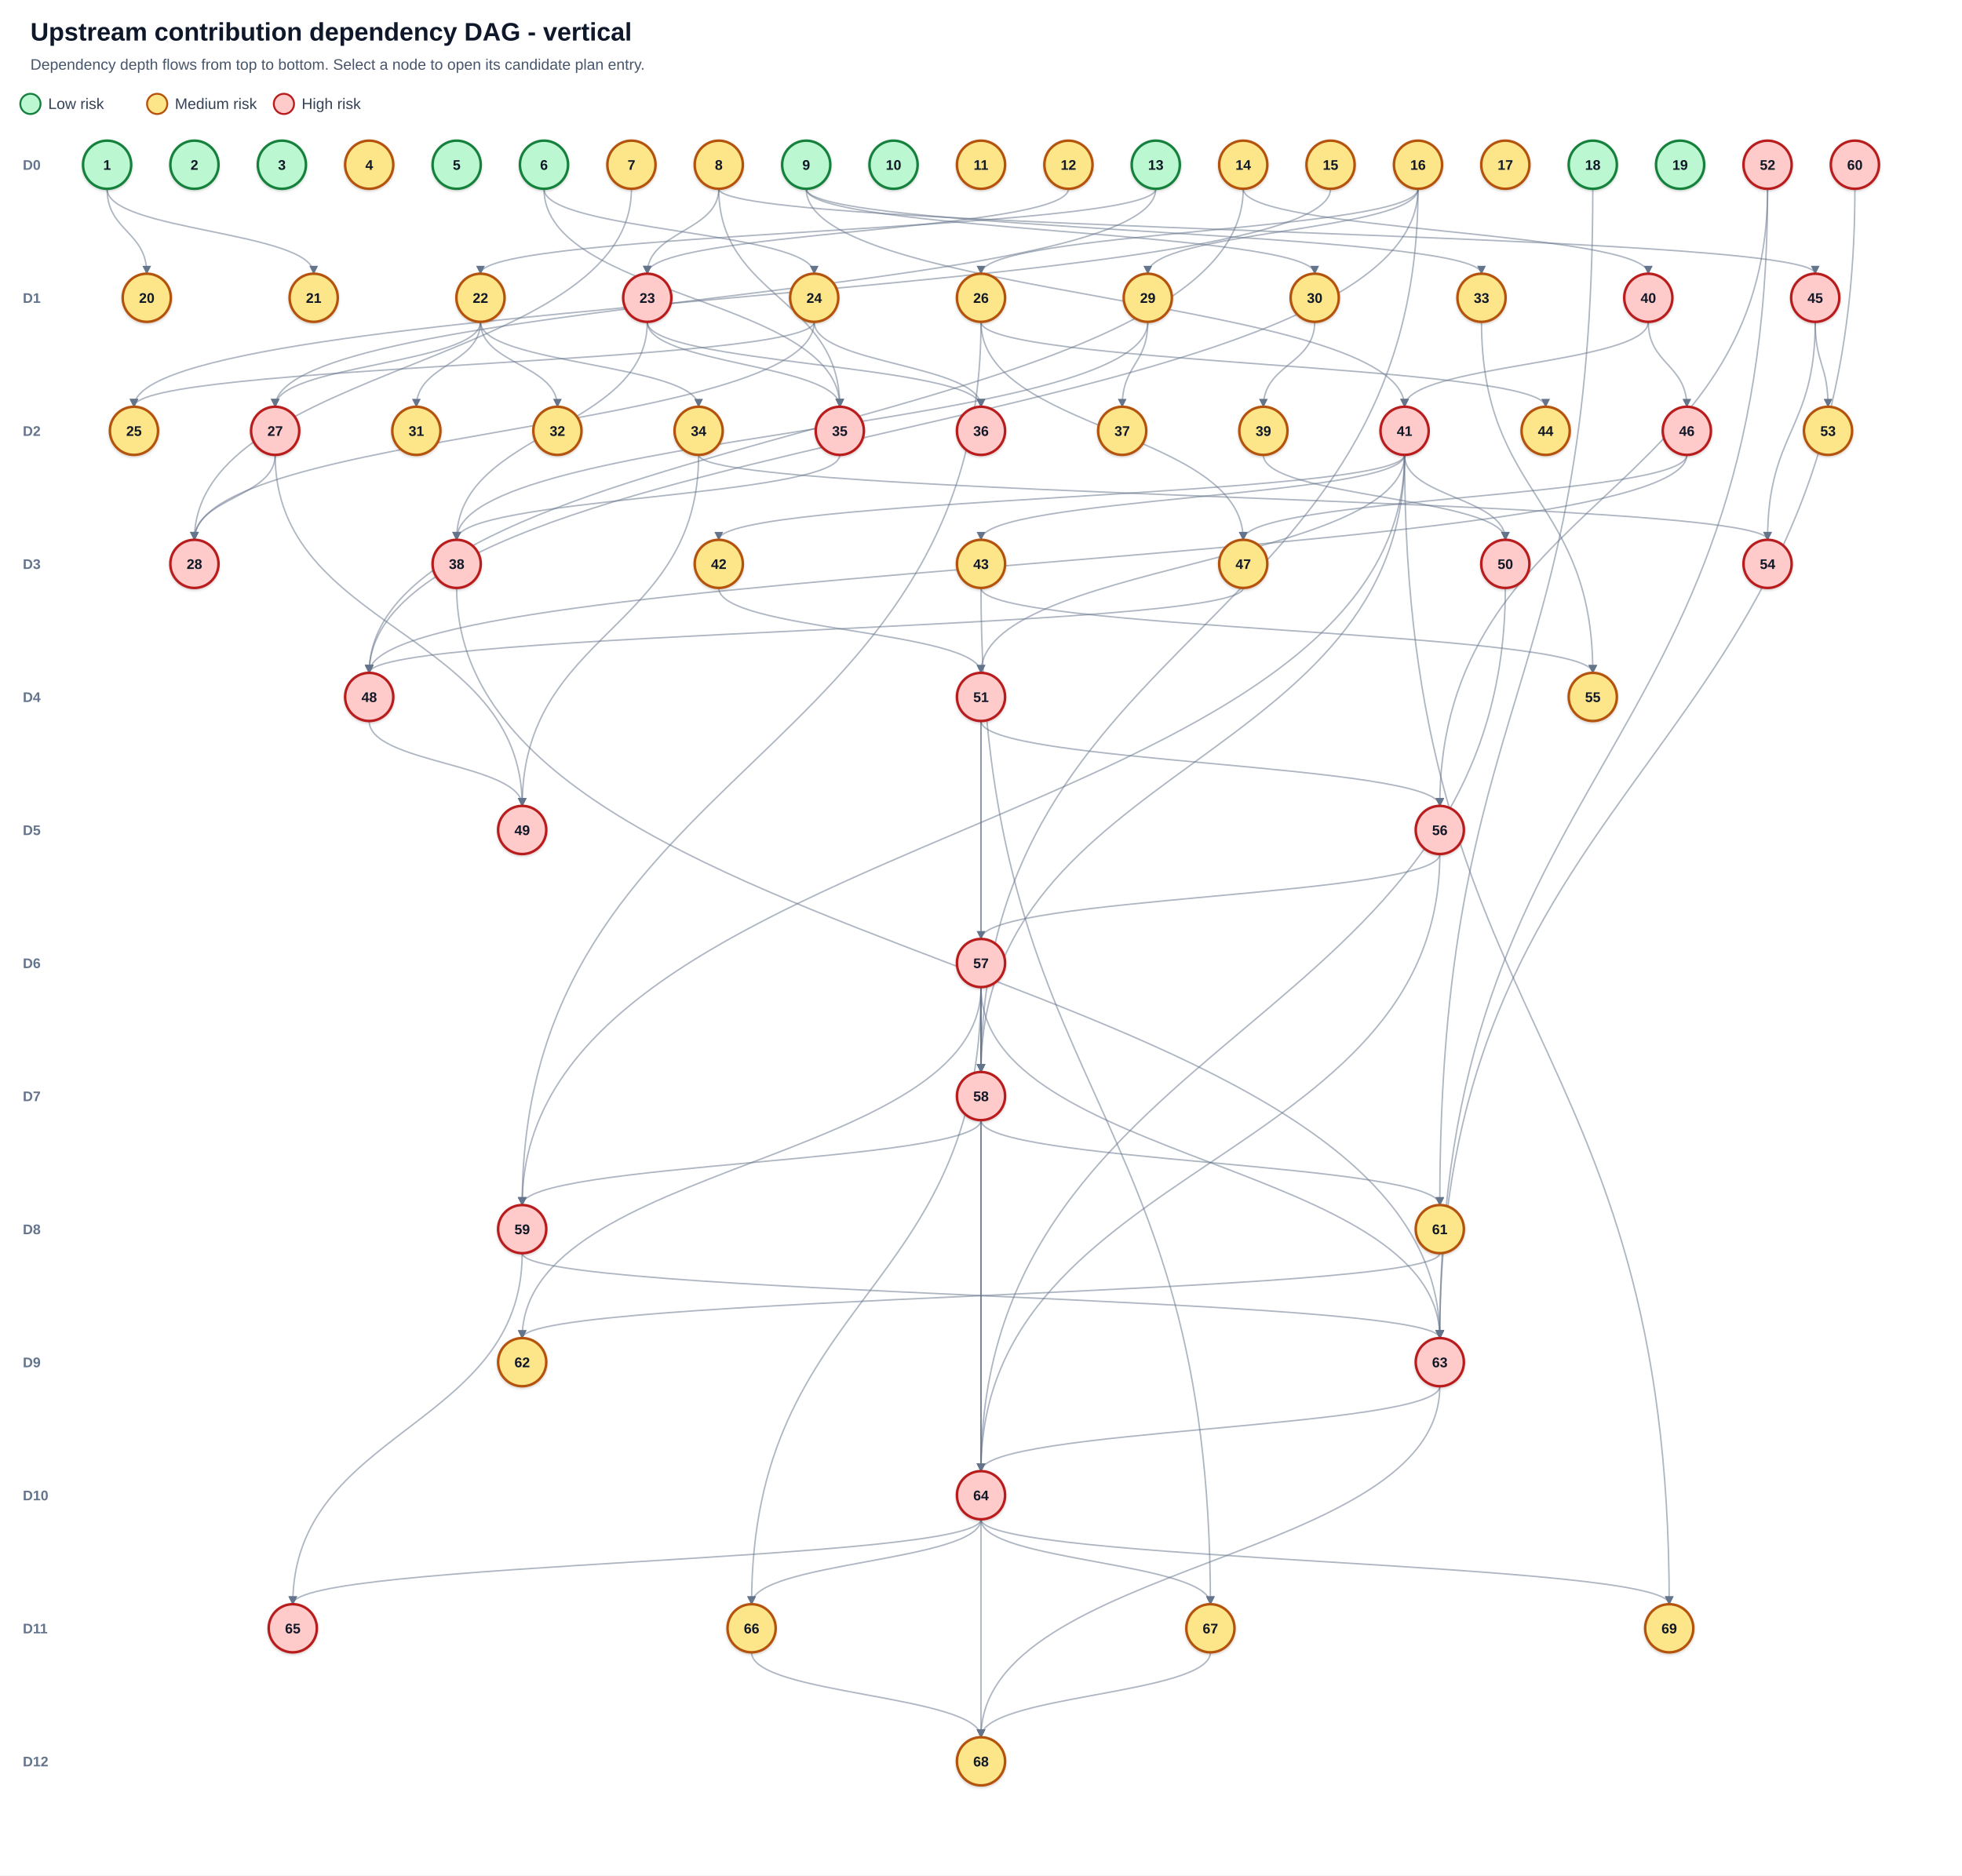
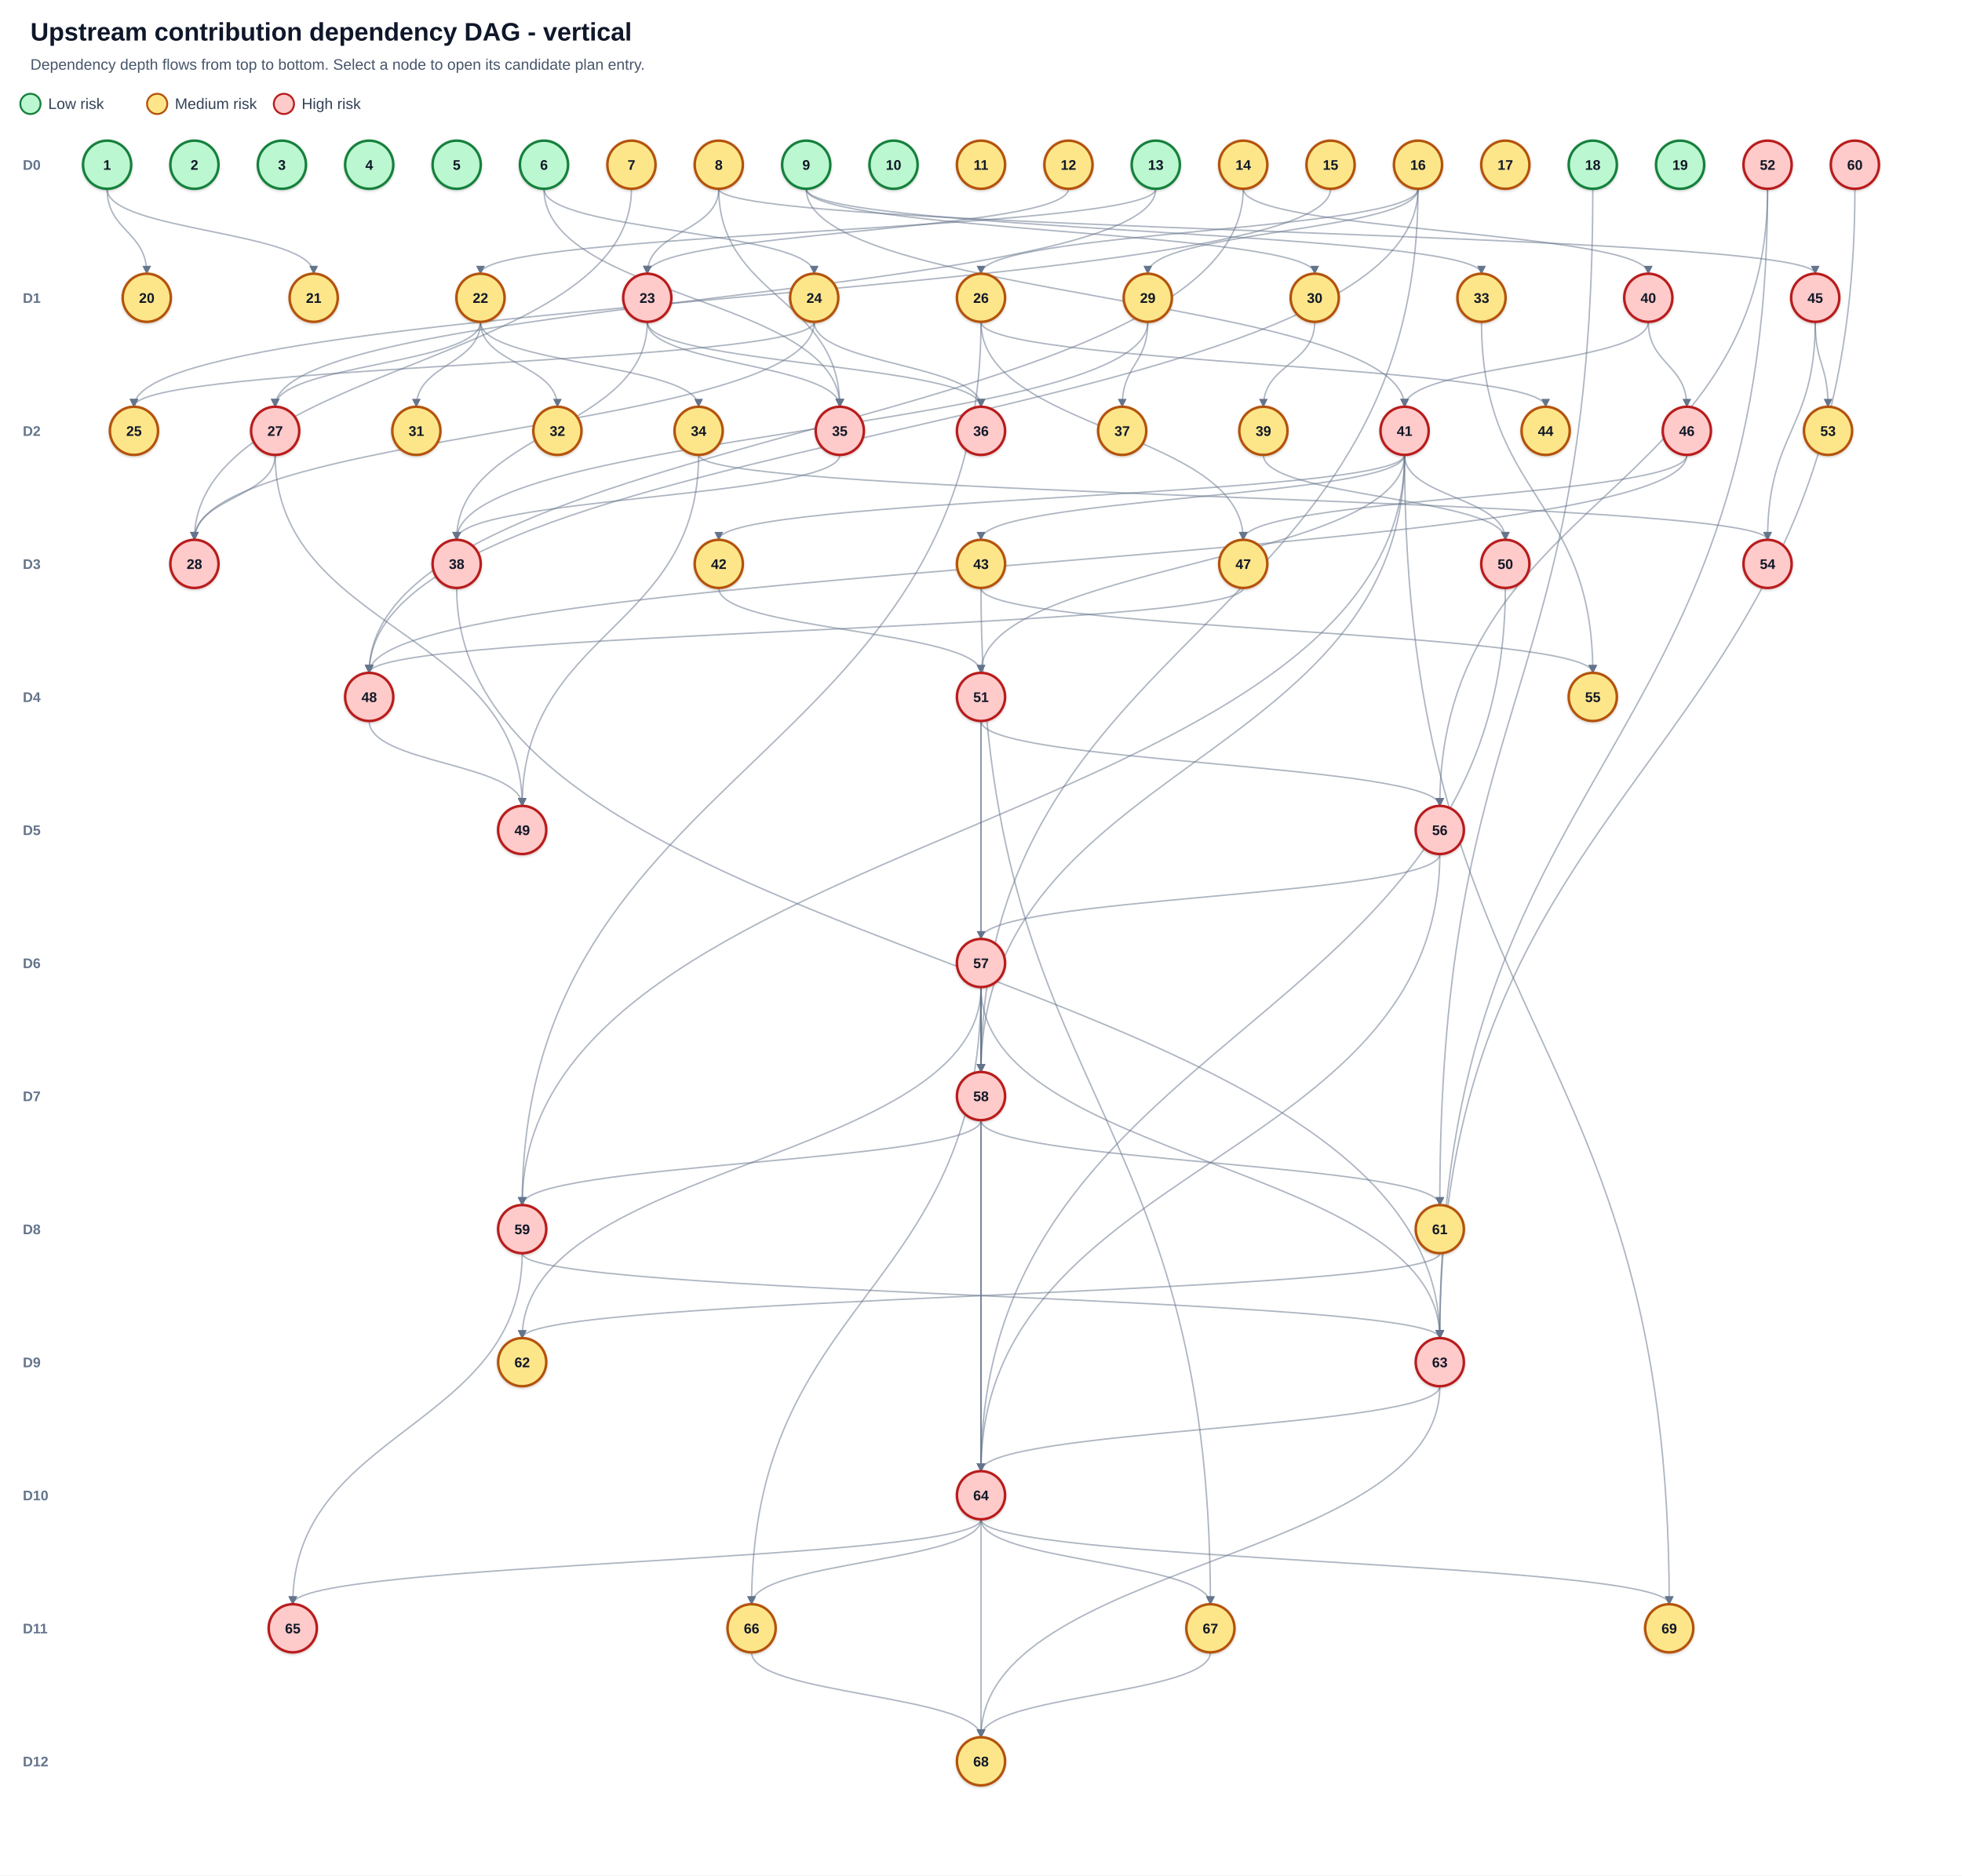
<svg xmlns="http://www.w3.org/2000/svg" xmlns:xlink="http://www.w3.org/1999/xlink" width="1548" height="1480" viewBox="0 0 1548 1480" role="img" aria-labelledby="title desc">
  <defs>
    <marker id="arrow" viewBox="0 0 10 10" refX="9" refY="5" markerWidth="6" markerHeight="6" orient="auto-start-reverse">
      <path d="M 0 0 L 10 5 L 0 10 z" fill="#64748b" />
    </marker>
    <filter id="shadow" x="-20%" y="-20%" width="140%" height="140%">
      <feDropShadow dx="0" dy="1" stdDeviation="1.2" flood-opacity="0.18" />
    </filter>
  </defs>
  <rect width="1548" height="1480" fill="#ffffff" />
  <text x="24" y="32" font-family="Segoe UI, Arial, sans-serif" font-size="20" font-weight="700" fill="#0f172a">Upstream contribution dependency DAG - vertical</text>
  <text x="24" y="55" font-family="Segoe UI, Arial, sans-serif" font-size="12" fill="#475569">Dependency depth flows from top to bottom. Select a node to open its candidate plan entry.</text>
  <circle cx="24" cy="82" r="8" fill="#bbf7d0" stroke="#15803d" stroke-width="1.5" />
  <text x="38" y="86" font-family="Segoe UI, Arial, sans-serif" font-size="12" fill="#334155">Low risk</text>
  <circle cx="124" cy="82" r="8" fill="#fde68a" stroke="#b45309" stroke-width="1.5" />
  <text x="138" y="86" font-family="Segoe UI, Arial, sans-serif" font-size="12" fill="#334155">Medium risk</text>
  <circle cx="224" cy="82" r="8" fill="#fecaca" stroke="#b91c1c" stroke-width="1.5" />
  <text x="238" y="86" font-family="Segoe UI, Arial, sans-serif" font-size="12" fill="#334155">High risk</text>
  <text x="18" y="134" text-anchor="start" font-family="Segoe UI, Arial, sans-serif" font-size="11" font-weight="600" fill="#64748b">D0</text>
  <text x="18" y="239" text-anchor="start" font-family="Segoe UI, Arial, sans-serif" font-size="11" font-weight="600" fill="#64748b">D1</text>
  <text x="18" y="344" text-anchor="start" font-family="Segoe UI, Arial, sans-serif" font-size="11" font-weight="600" fill="#64748b">D2</text>
  <text x="18" y="449" text-anchor="start" font-family="Segoe UI, Arial, sans-serif" font-size="11" font-weight="600" fill="#64748b">D3</text>
  <text x="18" y="554" text-anchor="start" font-family="Segoe UI, Arial, sans-serif" font-size="11" font-weight="600" fill="#64748b">D4</text>
  <text x="18" y="659" text-anchor="start" font-family="Segoe UI, Arial, sans-serif" font-size="11" font-weight="600" fill="#64748b">D5</text>
  <text x="18" y="764" text-anchor="start" font-family="Segoe UI, Arial, sans-serif" font-size="11" font-weight="600" fill="#64748b">D6</text>
  <text x="18" y="869" text-anchor="start" font-family="Segoe UI, Arial, sans-serif" font-size="11" font-weight="600" fill="#64748b">D7</text>
  <text x="18" y="974" text-anchor="start" font-family="Segoe UI, Arial, sans-serif" font-size="11" font-weight="600" fill="#64748b">D8</text>
  <text x="18" y="1079" text-anchor="start" font-family="Segoe UI, Arial, sans-serif" font-size="11" font-weight="600" fill="#64748b">D9</text>
  <text x="18" y="1184" text-anchor="start" font-family="Segoe UI, Arial, sans-serif" font-size="11" font-weight="600" fill="#64748b">D10</text>
  <text x="18" y="1289" text-anchor="start" font-family="Segoe UI, Arial, sans-serif" font-size="11" font-weight="600" fill="#64748b">D11</text>
  <text x="18" y="1394" text-anchor="start" font-family="Segoe UI, Arial, sans-serif" font-size="11" font-weight="600" fill="#64748b">D12</text>
  <g fill="none" stroke="#64748b" stroke-width="1.15" stroke-opacity="0.52" marker-end="url(#arrow)">
    <path d="M 84.5 149 C 84.5 182.5, 115.8 182.5, 115.8 216" />
    <path d="M 84.5 149 C 84.5 182.5, 247.5 182.5, 247.5 216" />
    <path d="M 911.9 149 C 911.9 182.5, 379.1 182.5, 379.1 216" />
    <path d="M 567.1 149 C 567.1 182.5, 510.7 182.5, 510.7 216" />
    <path d="M 843.0 149 C 843.0 182.5, 510.7 182.5, 510.7 216" />
    <path d="M 429.2 149 C 429.2 182.5, 642.4 182.5, 642.4 216" />
    <path d="M 1049.8 149 C 1049.8 235, 105.7 235, 105.7 321" />
    <path d="M 642.4 254 C 642.4 287.5, 105.7 287.5, 105.7 321" />
    <path d="M 1118.8 149 C 1118.8 182.5, 774 182.5, 774 216" />
    <path d="M 911.9 149 C 911.9 235, 217.1 235, 217.1 321" />
    <path d="M 379.1 254 C 379.1 287.5, 217.1 287.5, 217.1 321" />
    <path d="M 498.2 149 C 498.2 287.5, 153.4 287.5, 153.4 426" />
    <path d="M 642.4 254 C 642.4 340, 153.4 340, 153.4 426" />
    <path d="M 217.1 359 C 217.1 392.5, 153.4 392.5, 153.4 426" />
    <path d="M 1118.8 149 C 1118.8 182.5, 905.6 182.5, 905.6 216" />
    <path d="M 636.1 149 C 636.1 182.5, 1037.3 182.5, 1037.3 216" />
    <path d="M 379.1 254 C 379.1 287.5, 328.5 287.5, 328.5 321" />
    <path d="M 379.1 254 C 379.1 287.5, 439.8 287.5, 439.8 321" />
    <path d="M 636.1 149 C 636.1 182.5, 1168.9 182.5, 1168.9 216" />
    <path d="M 379.1 254 C 379.1 287.5, 551.2 287.5, 551.2 321" />
    <path d="M 429.2 149 C 429.2 235, 662.6 235, 662.6 321" />
    <path d="M 567.1 149 C 567.1 235, 662.6 235, 662.6 321" />
    <path d="M 510.7 254 C 510.7 287.5, 662.6 287.5, 662.6 321" />
    <path d="M 510.7 254 C 510.7 287.5, 774 287.5, 774 321" />
    <path d="M 642.4 254 C 642.4 287.5, 774 287.5, 774 321" />
    <path d="M 905.6 254 C 905.6 287.5, 885.4 287.5, 885.4 321" />
    <path d="M 510.7 254 C 510.7 340, 360.3 340, 360.3 426" />
    <path d="M 905.6 254 C 905.6 340, 360.3 340, 360.3 426" />
    <path d="M 662.6 359 C 662.6 392.5, 360.3 392.5, 360.3 426" />
    <path d="M 1037.3 254 C 1037.3 287.5, 996.8 287.5, 996.8 321" />
    <path d="M 980.9 149 C 980.9 182.5, 1300.5 182.5, 1300.5 216" />
    <path d="M 636.1 149 C 636.1 235, 1108.2 235, 1108.2 321" />
    <path d="M 1300.5 254 C 1300.5 287.5, 1108.2 287.5, 1108.2 321" />
    <path d="M 1108.2 359 C 1108.2 392.5, 567.1 392.5, 567.1 426" />
    <path d="M 1108.2 359 C 1108.2 392.5, 774 392.5, 774 426" />
    <path d="M 774 254 C 774 287.5, 1219.5 287.5, 1219.5 321" />
    <path d="M 567.1 149 C 567.1 182.5, 1432.2 182.5, 1432.2 216" />
    <path d="M 1300.5 254 C 1300.5 287.5, 1330.9 287.5, 1330.9 321" />
    <path d="M 774 254 C 774 340, 980.9 340, 980.9 426" />
    <path d="M 1330.9 359 C 1330.9 392.5, 980.9 392.5, 980.9 426" />
    <path d="M 980.9 149 C 980.9 340, 291.3 340, 291.3 531" />
    <path d="M 1118.8 149 C 1118.8 340, 291.3 340, 291.3 531" />
    <path d="M 1330.9 359 C 1330.9 445, 291.3 445, 291.3 531" />
    <path d="M 980.9 464 C 980.9 497.5, 291.3 497.5, 291.3 531" />
    <path d="M 217.1 359 C 217.1 497.5, 412 497.5, 412 636" />
    <path d="M 551.2 359 C 551.2 497.5, 412 497.5, 412 636" />
    <path d="M 291.3 569 C 291.3 602.5, 412 602.5, 412 636" />
    <path d="M 996.8 359 C 996.8 392.5, 1187.7 392.5, 1187.7 426" />
    <path d="M 1108.2 359 C 1108.2 392.5, 1187.7 392.5, 1187.7 426" />
    <path d="M 1108.2 359 C 1108.2 445, 774 445, 774 531" />
    <path d="M 567.1 464 C 567.1 497.5, 774 497.5, 774 531" />
    <path d="M 1432.2 254 C 1432.2 287.5, 1442.3 287.5, 1442.3 321" />
    <path d="M 551.2 359 C 551.2 392.5, 1394.6 392.5, 1394.6 426" />
    <path d="M 1432.2 254 C 1432.2 340, 1394.6 340, 1394.6 426" />
    <path d="M 1168.9 254 C 1168.9 392.5, 1256.7 392.5, 1256.7 531" />
    <path d="M 774 464 C 774 497.5, 1256.7 497.5, 1256.7 531" />
    <path d="M 774 569 C 774 602.5, 1136 602.5, 1136 636" />
    <path d="M 1394.6 149 C 1394.6 392.5, 1136 392.5, 1136 636" />
    <path d="M 1136 674 C 1136 707.5, 774 707.5, 774 741" />
    <path d="M 1118.8 149 C 1118.8 497.5, 774 497.5, 774 846" />
    <path d="M 1108.2 359 C 1108.2 602.5, 774 602.5, 774 846" />
    <path d="M 774 569 C 774 707.5, 774 707.5, 774 846" />
    <path d="M 774 779 C 774 812.5, 774 812.5, 774 846" />
    <path d="M 774 254 C 774 602.5, 412 602.5, 412 951" />
    <path d="M 1108.2 359 C 1108.2 655, 412 655, 412 951" />
    <path d="M 774 884 C 774 917.5, 412 917.5, 412 951" />
    <path d="M 1256.7 149 C 1256.7 550, 1136 550, 1136 951" />
    <path d="M 774 884 C 774 917.5, 1136 917.5, 1136 951" />
    <path d="M 774 779 C 774 917.5, 412 917.5, 412 1056" />
    <path d="M 1136 989 C 1136 1022.5, 412 1022.5, 412 1056" />
    <path d="M 360.3 464 C 360.3 760, 1136 760, 1136 1056" />
    <path d="M 1394.6 149 C 1394.6 602.5, 1136 602.5, 1136 1056" />
    <path d="M 774 779 C 774 917.5, 1136 917.5, 1136 1056" />
    <path d="M 412 989 C 412 1022.5, 1136 1022.5, 1136 1056" />
    <path d="M 1463.5 149 C 1463.5 602.5, 1136 602.5, 1136 1056" />
    <path d="M 1187.7 464 C 1187.7 812.5, 774 812.5, 774 1161" />
    <path d="M 774 569 C 774 865, 774 865, 774 1161" />
    <path d="M 1136 674 C 1136 917.5, 774 917.5, 774 1161" />
    <path d="M 774 779 C 774 970, 774 970, 774 1161" />
    <path d="M 1136 1094 C 1136 1127.5, 774 1127.5, 774 1161" />
    <path d="M 412 989 C 412 1127.5, 231 1127.5, 231 1266" />
    <path d="M 774 1199 C 774 1232.5, 231 1232.5, 231 1266" />
    <path d="M 774 779 C 774 1022.5, 593 1022.5, 593 1266" />
    <path d="M 774 1199 C 774 1232.5, 593 1232.5, 593 1266" />
    <path d="M 774 464 C 774 865, 955 865, 955 1266" />
    <path d="M 774 1199 C 774 1232.5, 955 1232.5, 955 1266" />
    <path d="M 774 779 C 774 1075, 774 1075, 774 1371" />
    <path d="M 1136 1094 C 1136 1232.5, 774 1232.5, 774 1371" />
    <path d="M 593 1304 C 593 1337.5, 774 1337.5, 774 1371" />
    <path d="M 955 1304 C 955 1337.5, 774 1337.5, 774 1371" />
    <path d="M 1108.2 359 C 1108.2 812.5, 1317 812.5, 1317 1266" />
    <path d="M 774 1199 C 774 1232.5, 1317 1232.5, 1317 1266" />
  </g>
  <g font-family="Segoe UI, Arial, sans-serif" font-size="11" font-weight="700" text-anchor="middle">
    <a href="UPSTREAM-CONTRIBUTION-SEQUENCE.md#u01" xlink:href="UPSTREAM-CONTRIBUTION-SEQUENCE.md#u01">
      <circle cx="84.5" cy="130" r="19" fill="#bbf7d0" stroke="#15803d" stroke-width="2" filter="url(#shadow)" />
      <text x="84.5" y="134" fill="#111827">1</text>
    </a>
    <a href="UPSTREAM-CONTRIBUTION-SEQUENCE.md#u02" xlink:href="UPSTREAM-CONTRIBUTION-SEQUENCE.md#u02">
      <circle cx="153.4" cy="130" r="19" fill="#bbf7d0" stroke="#15803d" stroke-width="2" filter="url(#shadow)" />
      <text x="153.4" y="134" fill="#111827">2</text>
    </a>
    <a href="UPSTREAM-CONTRIBUTION-SEQUENCE.md#u03" xlink:href="UPSTREAM-CONTRIBUTION-SEQUENCE.md#u03">
      <circle cx="222.4" cy="130" r="19" fill="#bbf7d0" stroke="#15803d" stroke-width="2" filter="url(#shadow)" />
      <text x="222.4" y="134" fill="#111827">3</text>
    </a>
    <a href="UPSTREAM-CONTRIBUTION-SEQUENCE.md#u04" xlink:href="UPSTREAM-CONTRIBUTION-SEQUENCE.md#u04">
-       <circle cx="291.3" cy="130" r="19" fill="#fde68a" stroke="#b45309" stroke-width="2" filter="url(#shadow)" />
+       <circle cx="291.3" cy="130" r="19" fill="#bbf7d0" stroke="#15803d" stroke-width="2" filter="url(#shadow)" />
      <text x="291.3" y="134" fill="#111827">4</text>
    </a>
    <a href="UPSTREAM-CONTRIBUTION-SEQUENCE.md#u05" xlink:href="UPSTREAM-CONTRIBUTION-SEQUENCE.md#u05">
      <circle cx="360.3" cy="130" r="19" fill="#bbf7d0" stroke="#15803d" stroke-width="2" filter="url(#shadow)" />
      <text x="360.3" y="134" fill="#111827">5</text>
    </a>
    <a href="UPSTREAM-CONTRIBUTION-SEQUENCE.md#u06" xlink:href="UPSTREAM-CONTRIBUTION-SEQUENCE.md#u06">
      <circle cx="429.2" cy="130" r="19" fill="#bbf7d0" stroke="#15803d" stroke-width="2" filter="url(#shadow)" />
      <text x="429.2" y="134" fill="#111827">6</text>
    </a>
    <a href="UPSTREAM-CONTRIBUTION-SEQUENCE.md#u07" xlink:href="UPSTREAM-CONTRIBUTION-SEQUENCE.md#u07">
      <circle cx="498.2" cy="130" r="19" fill="#fde68a" stroke="#b45309" stroke-width="2" filter="url(#shadow)" />
      <text x="498.2" y="134" fill="#111827">7</text>
    </a>
    <a href="UPSTREAM-CONTRIBUTION-SEQUENCE.md#u08" xlink:href="UPSTREAM-CONTRIBUTION-SEQUENCE.md#u08">
      <circle cx="567.1" cy="130" r="19" fill="#fde68a" stroke="#b45309" stroke-width="2" filter="url(#shadow)" />
      <text x="567.1" y="134" fill="#111827">8</text>
    </a>
    <a href="UPSTREAM-CONTRIBUTION-SEQUENCE.md#u09" xlink:href="UPSTREAM-CONTRIBUTION-SEQUENCE.md#u09">
      <circle cx="636.1" cy="130" r="19" fill="#bbf7d0" stroke="#15803d" stroke-width="2" filter="url(#shadow)" />
      <text x="636.1" y="134" fill="#111827">9</text>
    </a>
    <a href="UPSTREAM-CONTRIBUTION-SEQUENCE.md#u10" xlink:href="UPSTREAM-CONTRIBUTION-SEQUENCE.md#u10">
      <circle cx="705.0" cy="130" r="19" fill="#bbf7d0" stroke="#15803d" stroke-width="2" filter="url(#shadow)" />
      <text x="705.0" y="134" fill="#111827">10</text>
    </a>
    <a href="UPSTREAM-CONTRIBUTION-SEQUENCE.md#u11" xlink:href="UPSTREAM-CONTRIBUTION-SEQUENCE.md#u11">
      <circle cx="774" cy="130" r="19" fill="#fde68a" stroke="#b45309" stroke-width="2" filter="url(#shadow)" />
      <text x="774" y="134" fill="#111827">11</text>
    </a>
    <a href="UPSTREAM-CONTRIBUTION-SEQUENCE.md#u12" xlink:href="UPSTREAM-CONTRIBUTION-SEQUENCE.md#u12">
      <circle cx="843.0" cy="130" r="19" fill="#fde68a" stroke="#b45309" stroke-width="2" filter="url(#shadow)" />
      <text x="843.0" y="134" fill="#111827">12</text>
    </a>
    <a href="UPSTREAM-CONTRIBUTION-SEQUENCE.md#u13" xlink:href="UPSTREAM-CONTRIBUTION-SEQUENCE.md#u13">
      <circle cx="911.9" cy="130" r="19" fill="#bbf7d0" stroke="#15803d" stroke-width="2" filter="url(#shadow)" />
      <text x="911.9" y="134" fill="#111827">13</text>
    </a>
    <a href="UPSTREAM-CONTRIBUTION-SEQUENCE.md#u14" xlink:href="UPSTREAM-CONTRIBUTION-SEQUENCE.md#u14">
      <circle cx="980.9" cy="130" r="19" fill="#fde68a" stroke="#b45309" stroke-width="2" filter="url(#shadow)" />
      <text x="980.9" y="134" fill="#111827">14</text>
    </a>
    <a href="UPSTREAM-CONTRIBUTION-SEQUENCE.md#u15" xlink:href="UPSTREAM-CONTRIBUTION-SEQUENCE.md#u15">
      <circle cx="1049.8" cy="130" r="19" fill="#fde68a" stroke="#b45309" stroke-width="2" filter="url(#shadow)" />
      <text x="1049.8" y="134" fill="#111827">15</text>
    </a>
    <a href="UPSTREAM-CONTRIBUTION-SEQUENCE.md#u16" xlink:href="UPSTREAM-CONTRIBUTION-SEQUENCE.md#u16">
      <circle cx="1118.8" cy="130" r="19" fill="#fde68a" stroke="#b45309" stroke-width="2" filter="url(#shadow)" />
      <text x="1118.8" y="134" fill="#111827">16</text>
    </a>
    <a href="UPSTREAM-CONTRIBUTION-SEQUENCE.md#u17" xlink:href="UPSTREAM-CONTRIBUTION-SEQUENCE.md#u17">
      <circle cx="1187.7" cy="130" r="19" fill="#fde68a" stroke="#b45309" stroke-width="2" filter="url(#shadow)" />
      <text x="1187.7" y="134" fill="#111827">17</text>
    </a>
    <a href="UPSTREAM-CONTRIBUTION-SEQUENCE.md#u18" xlink:href="UPSTREAM-CONTRIBUTION-SEQUENCE.md#u18">
      <circle cx="1256.7" cy="130" r="19" fill="#bbf7d0" stroke="#15803d" stroke-width="2" filter="url(#shadow)" />
      <text x="1256.7" y="134" fill="#111827">18</text>
    </a>
    <a href="UPSTREAM-CONTRIBUTION-SEQUENCE.md#u19" xlink:href="UPSTREAM-CONTRIBUTION-SEQUENCE.md#u19">
      <circle cx="1325.6" cy="130" r="19" fill="#bbf7d0" stroke="#15803d" stroke-width="2" filter="url(#shadow)" />
      <text x="1325.6" y="134" fill="#111827">19</text>
    </a>
    <a href="UPSTREAM-CONTRIBUTION-SEQUENCE.md#u20" xlink:href="UPSTREAM-CONTRIBUTION-SEQUENCE.md#u20">
      <circle cx="115.8" cy="235" r="19" fill="#fde68a" stroke="#b45309" stroke-width="2" filter="url(#shadow)" />
      <text x="115.8" y="239" fill="#111827">20</text>
    </a>
    <a href="UPSTREAM-CONTRIBUTION-SEQUENCE.md#u21" xlink:href="UPSTREAM-CONTRIBUTION-SEQUENCE.md#u21">
      <circle cx="247.5" cy="235" r="19" fill="#fde68a" stroke="#b45309" stroke-width="2" filter="url(#shadow)" />
      <text x="247.5" y="239" fill="#111827">21</text>
    </a>
    <a href="UPSTREAM-CONTRIBUTION-SEQUENCE.md#u22" xlink:href="UPSTREAM-CONTRIBUTION-SEQUENCE.md#u22">
      <circle cx="379.1" cy="235" r="19" fill="#fde68a" stroke="#b45309" stroke-width="2" filter="url(#shadow)" />
      <text x="379.1" y="239" fill="#111827">22</text>
    </a>
    <a href="UPSTREAM-CONTRIBUTION-SEQUENCE.md#u23" xlink:href="UPSTREAM-CONTRIBUTION-SEQUENCE.md#u23">
      <circle cx="510.7" cy="235" r="19" fill="#fecaca" stroke="#b91c1c" stroke-width="2" filter="url(#shadow)" />
      <text x="510.7" y="239" fill="#111827">23</text>
    </a>
    <a href="UPSTREAM-CONTRIBUTION-SEQUENCE.md#u24" xlink:href="UPSTREAM-CONTRIBUTION-SEQUENCE.md#u24">
      <circle cx="642.4" cy="235" r="19" fill="#fde68a" stroke="#b45309" stroke-width="2" filter="url(#shadow)" />
      <text x="642.4" y="239" fill="#111827">24</text>
    </a>
    <a href="UPSTREAM-CONTRIBUTION-SEQUENCE.md#u25" xlink:href="UPSTREAM-CONTRIBUTION-SEQUENCE.md#u25">
      <circle cx="105.7" cy="340" r="19" fill="#fde68a" stroke="#b45309" stroke-width="2" filter="url(#shadow)" />
      <text x="105.7" y="344" fill="#111827">25</text>
    </a>
    <a href="UPSTREAM-CONTRIBUTION-SEQUENCE.md#u26" xlink:href="UPSTREAM-CONTRIBUTION-SEQUENCE.md#u26">
      <circle cx="774" cy="235" r="19" fill="#fde68a" stroke="#b45309" stroke-width="2" filter="url(#shadow)" />
      <text x="774" y="239" fill="#111827">26</text>
    </a>
    <a href="UPSTREAM-CONTRIBUTION-SEQUENCE.md#u27" xlink:href="UPSTREAM-CONTRIBUTION-SEQUENCE.md#u27">
      <circle cx="217.1" cy="340" r="19" fill="#fecaca" stroke="#b91c1c" stroke-width="2" filter="url(#shadow)" />
      <text x="217.1" y="344" fill="#111827">27</text>
    </a>
    <a href="UPSTREAM-CONTRIBUTION-SEQUENCE.md#u28" xlink:href="UPSTREAM-CONTRIBUTION-SEQUENCE.md#u28">
      <circle cx="153.4" cy="445" r="19" fill="#fecaca" stroke="#b91c1c" stroke-width="2" filter="url(#shadow)" />
      <text x="153.4" y="449" fill="#111827">28</text>
    </a>
    <a href="UPSTREAM-CONTRIBUTION-SEQUENCE.md#u29" xlink:href="UPSTREAM-CONTRIBUTION-SEQUENCE.md#u29">
      <circle cx="905.6" cy="235" r="19" fill="#fde68a" stroke="#b45309" stroke-width="2" filter="url(#shadow)" />
      <text x="905.6" y="239" fill="#111827">29</text>
    </a>
    <a href="UPSTREAM-CONTRIBUTION-SEQUENCE.md#u30" xlink:href="UPSTREAM-CONTRIBUTION-SEQUENCE.md#u30">
      <circle cx="1037.3" cy="235" r="19" fill="#fde68a" stroke="#b45309" stroke-width="2" filter="url(#shadow)" />
      <text x="1037.3" y="239" fill="#111827">30</text>
    </a>
    <a href="UPSTREAM-CONTRIBUTION-SEQUENCE.md#u31" xlink:href="UPSTREAM-CONTRIBUTION-SEQUENCE.md#u31">
      <circle cx="328.5" cy="340" r="19" fill="#fde68a" stroke="#b45309" stroke-width="2" filter="url(#shadow)" />
      <text x="328.5" y="344" fill="#111827">31</text>
    </a>
    <a href="UPSTREAM-CONTRIBUTION-SEQUENCE.md#u32" xlink:href="UPSTREAM-CONTRIBUTION-SEQUENCE.md#u32">
      <circle cx="439.8" cy="340" r="19" fill="#fde68a" stroke="#b45309" stroke-width="2" filter="url(#shadow)" />
      <text x="439.8" y="344" fill="#111827">32</text>
    </a>
    <a href="UPSTREAM-CONTRIBUTION-SEQUENCE.md#u33" xlink:href="UPSTREAM-CONTRIBUTION-SEQUENCE.md#u33">
      <circle cx="1168.9" cy="235" r="19" fill="#fde68a" stroke="#b45309" stroke-width="2" filter="url(#shadow)" />
      <text x="1168.9" y="239" fill="#111827">33</text>
    </a>
    <a href="UPSTREAM-CONTRIBUTION-SEQUENCE.md#u34" xlink:href="UPSTREAM-CONTRIBUTION-SEQUENCE.md#u34">
      <circle cx="551.2" cy="340" r="19" fill="#fde68a" stroke="#b45309" stroke-width="2" filter="url(#shadow)" />
      <text x="551.2" y="344" fill="#111827">34</text>
    </a>
    <a href="UPSTREAM-CONTRIBUTION-SEQUENCE.md#u35" xlink:href="UPSTREAM-CONTRIBUTION-SEQUENCE.md#u35">
      <circle cx="662.6" cy="340" r="19" fill="#fecaca" stroke="#b91c1c" stroke-width="2" filter="url(#shadow)" />
      <text x="662.6" y="344" fill="#111827">35</text>
    </a>
    <a href="UPSTREAM-CONTRIBUTION-SEQUENCE.md#u36" xlink:href="UPSTREAM-CONTRIBUTION-SEQUENCE.md#u36">
      <circle cx="774" cy="340" r="19" fill="#fecaca" stroke="#b91c1c" stroke-width="2" filter="url(#shadow)" />
      <text x="774" y="344" fill="#111827">36</text>
    </a>
    <a href="UPSTREAM-CONTRIBUTION-SEQUENCE.md#u37" xlink:href="UPSTREAM-CONTRIBUTION-SEQUENCE.md#u37">
      <circle cx="885.4" cy="340" r="19" fill="#fde68a" stroke="#b45309" stroke-width="2" filter="url(#shadow)" />
      <text x="885.4" y="344" fill="#111827">37</text>
    </a>
    <a href="UPSTREAM-CONTRIBUTION-SEQUENCE.md#u38" xlink:href="UPSTREAM-CONTRIBUTION-SEQUENCE.md#u38">
      <circle cx="360.3" cy="445" r="19" fill="#fecaca" stroke="#b91c1c" stroke-width="2" filter="url(#shadow)" />
      <text x="360.3" y="449" fill="#111827">38</text>
    </a>
    <a href="UPSTREAM-CONTRIBUTION-SEQUENCE.md#u39" xlink:href="UPSTREAM-CONTRIBUTION-SEQUENCE.md#u39">
      <circle cx="996.8" cy="340" r="19" fill="#fde68a" stroke="#b45309" stroke-width="2" filter="url(#shadow)" />
      <text x="996.8" y="344" fill="#111827">39</text>
    </a>
    <a href="UPSTREAM-CONTRIBUTION-SEQUENCE.md#u40" xlink:href="UPSTREAM-CONTRIBUTION-SEQUENCE.md#u40">
      <circle cx="1300.5" cy="235" r="19" fill="#fecaca" stroke="#b91c1c" stroke-width="2" filter="url(#shadow)" />
      <text x="1300.5" y="239" fill="#111827">40</text>
    </a>
    <a href="UPSTREAM-CONTRIBUTION-SEQUENCE.md#u41" xlink:href="UPSTREAM-CONTRIBUTION-SEQUENCE.md#u41">
      <circle cx="1108.2" cy="340" r="19" fill="#fecaca" stroke="#b91c1c" stroke-width="2" filter="url(#shadow)" />
      <text x="1108.2" y="344" fill="#111827">41</text>
    </a>
    <a href="UPSTREAM-CONTRIBUTION-SEQUENCE.md#u42" xlink:href="UPSTREAM-CONTRIBUTION-SEQUENCE.md#u42">
      <circle cx="567.1" cy="445" r="19" fill="#fde68a" stroke="#b45309" stroke-width="2" filter="url(#shadow)" />
      <text x="567.1" y="449" fill="#111827">42</text>
    </a>
    <a href="UPSTREAM-CONTRIBUTION-SEQUENCE.md#u43" xlink:href="UPSTREAM-CONTRIBUTION-SEQUENCE.md#u43">
      <circle cx="774" cy="445" r="19" fill="#fde68a" stroke="#b45309" stroke-width="2" filter="url(#shadow)" />
      <text x="774" y="449" fill="#111827">43</text>
    </a>
    <a href="UPSTREAM-CONTRIBUTION-SEQUENCE.md#u44" xlink:href="UPSTREAM-CONTRIBUTION-SEQUENCE.md#u44">
      <circle cx="1219.5" cy="340" r="19" fill="#fde68a" stroke="#b45309" stroke-width="2" filter="url(#shadow)" />
      <text x="1219.5" y="344" fill="#111827">44</text>
    </a>
    <a href="UPSTREAM-CONTRIBUTION-SEQUENCE.md#u45" xlink:href="UPSTREAM-CONTRIBUTION-SEQUENCE.md#u45">
      <circle cx="1432.2" cy="235" r="19" fill="#fecaca" stroke="#b91c1c" stroke-width="2" filter="url(#shadow)" />
      <text x="1432.2" y="239" fill="#111827">45</text>
    </a>
    <a href="UPSTREAM-CONTRIBUTION-SEQUENCE.md#u46" xlink:href="UPSTREAM-CONTRIBUTION-SEQUENCE.md#u46">
      <circle cx="1330.9" cy="340" r="19" fill="#fecaca" stroke="#b91c1c" stroke-width="2" filter="url(#shadow)" />
      <text x="1330.9" y="344" fill="#111827">46</text>
    </a>
    <a href="UPSTREAM-CONTRIBUTION-SEQUENCE.md#u47" xlink:href="UPSTREAM-CONTRIBUTION-SEQUENCE.md#u47">
      <circle cx="980.9" cy="445" r="19" fill="#fde68a" stroke="#b45309" stroke-width="2" filter="url(#shadow)" />
      <text x="980.9" y="449" fill="#111827">47</text>
    </a>
    <a href="UPSTREAM-CONTRIBUTION-SEQUENCE.md#u48" xlink:href="UPSTREAM-CONTRIBUTION-SEQUENCE.md#u48">
      <circle cx="291.3" cy="550" r="19" fill="#fecaca" stroke="#b91c1c" stroke-width="2" filter="url(#shadow)" />
      <text x="291.3" y="554" fill="#111827">48</text>
    </a>
    <a href="UPSTREAM-CONTRIBUTION-SEQUENCE.md#u49" xlink:href="UPSTREAM-CONTRIBUTION-SEQUENCE.md#u49">
      <circle cx="412" cy="655" r="19" fill="#fecaca" stroke="#b91c1c" stroke-width="2" filter="url(#shadow)" />
      <text x="412" y="659" fill="#111827">49</text>
    </a>
    <a href="UPSTREAM-CONTRIBUTION-SEQUENCE.md#u50" xlink:href="UPSTREAM-CONTRIBUTION-SEQUENCE.md#u50">
      <circle cx="1187.7" cy="445" r="19" fill="#fecaca" stroke="#b91c1c" stroke-width="2" filter="url(#shadow)" />
      <text x="1187.7" y="449" fill="#111827">50</text>
    </a>
    <a href="UPSTREAM-CONTRIBUTION-SEQUENCE.md#u51" xlink:href="UPSTREAM-CONTRIBUTION-SEQUENCE.md#u51">
      <circle cx="774" cy="550" r="19" fill="#fecaca" stroke="#b91c1c" stroke-width="2" filter="url(#shadow)" />
      <text x="774" y="554" fill="#111827">51</text>
    </a>
    <a href="UPSTREAM-CONTRIBUTION-SEQUENCE.md#u52" xlink:href="UPSTREAM-CONTRIBUTION-SEQUENCE.md#u52">
      <circle cx="1394.6" cy="130" r="19" fill="#fecaca" stroke="#b91c1c" stroke-width="2" filter="url(#shadow)" />
      <text x="1394.6" y="134" fill="#111827">52</text>
    </a>
    <a href="UPSTREAM-CONTRIBUTION-SEQUENCE.md#u53" xlink:href="UPSTREAM-CONTRIBUTION-SEQUENCE.md#u53">
      <circle cx="1442.3" cy="340" r="19" fill="#fde68a" stroke="#b45309" stroke-width="2" filter="url(#shadow)" />
      <text x="1442.3" y="344" fill="#111827">53</text>
    </a>
    <a href="UPSTREAM-CONTRIBUTION-SEQUENCE.md#u54" xlink:href="UPSTREAM-CONTRIBUTION-SEQUENCE.md#u54">
      <circle cx="1394.6" cy="445" r="19" fill="#fecaca" stroke="#b91c1c" stroke-width="2" filter="url(#shadow)" />
      <text x="1394.6" y="449" fill="#111827">54</text>
    </a>
    <a href="UPSTREAM-CONTRIBUTION-SEQUENCE.md#u55" xlink:href="UPSTREAM-CONTRIBUTION-SEQUENCE.md#u55">
      <circle cx="1256.7" cy="550" r="19" fill="#fde68a" stroke="#b45309" stroke-width="2" filter="url(#shadow)" />
      <text x="1256.7" y="554" fill="#111827">55</text>
    </a>
    <a href="UPSTREAM-CONTRIBUTION-SEQUENCE.md#u56" xlink:href="UPSTREAM-CONTRIBUTION-SEQUENCE.md#u56">
      <circle cx="1136" cy="655" r="19" fill="#fecaca" stroke="#b91c1c" stroke-width="2" filter="url(#shadow)" />
      <text x="1136" y="659" fill="#111827">56</text>
    </a>
    <a href="UPSTREAM-CONTRIBUTION-SEQUENCE.md#u57" xlink:href="UPSTREAM-CONTRIBUTION-SEQUENCE.md#u57">
      <circle cx="774" cy="760" r="19" fill="#fecaca" stroke="#b91c1c" stroke-width="2" filter="url(#shadow)" />
      <text x="774" y="764" fill="#111827">57</text>
    </a>
    <a href="UPSTREAM-CONTRIBUTION-SEQUENCE.md#u58" xlink:href="UPSTREAM-CONTRIBUTION-SEQUENCE.md#u58">
      <circle cx="774" cy="865" r="19" fill="#fecaca" stroke="#b91c1c" stroke-width="2" filter="url(#shadow)" />
      <text x="774" y="869" fill="#111827">58</text>
    </a>
    <a href="UPSTREAM-CONTRIBUTION-SEQUENCE.md#u59" xlink:href="UPSTREAM-CONTRIBUTION-SEQUENCE.md#u59">
      <circle cx="412" cy="970" r="19" fill="#fecaca" stroke="#b91c1c" stroke-width="2" filter="url(#shadow)" />
      <text x="412" y="974" fill="#111827">59</text>
    </a>
    <a href="UPSTREAM-CONTRIBUTION-SEQUENCE.md#u60" xlink:href="UPSTREAM-CONTRIBUTION-SEQUENCE.md#u60">
      <circle cx="1463.5" cy="130" r="19" fill="#fecaca" stroke="#b91c1c" stroke-width="2" filter="url(#shadow)" />
      <text x="1463.5" y="134" fill="#111827">60</text>
    </a>
    <a href="UPSTREAM-CONTRIBUTION-SEQUENCE.md#u61" xlink:href="UPSTREAM-CONTRIBUTION-SEQUENCE.md#u61">
      <circle cx="1136" cy="970" r="19" fill="#fde68a" stroke="#b45309" stroke-width="2" filter="url(#shadow)" />
      <text x="1136" y="974" fill="#111827">61</text>
    </a>
    <a href="UPSTREAM-CONTRIBUTION-SEQUENCE.md#u62" xlink:href="UPSTREAM-CONTRIBUTION-SEQUENCE.md#u62">
      <circle cx="412" cy="1075" r="19" fill="#fde68a" stroke="#b45309" stroke-width="2" filter="url(#shadow)" />
      <text x="412" y="1079" fill="#111827">62</text>
    </a>
    <a href="UPSTREAM-CONTRIBUTION-SEQUENCE.md#u63" xlink:href="UPSTREAM-CONTRIBUTION-SEQUENCE.md#u63">
      <circle cx="1136" cy="1075" r="19" fill="#fecaca" stroke="#b91c1c" stroke-width="2" filter="url(#shadow)" />
      <text x="1136" y="1079" fill="#111827">63</text>
    </a>
    <a href="UPSTREAM-CONTRIBUTION-SEQUENCE.md#u64" xlink:href="UPSTREAM-CONTRIBUTION-SEQUENCE.md#u64">
      <circle cx="774" cy="1180" r="19" fill="#fecaca" stroke="#b91c1c" stroke-width="2" filter="url(#shadow)" />
      <text x="774" y="1184" fill="#111827">64</text>
    </a>
    <a href="UPSTREAM-CONTRIBUTION-SEQUENCE.md#u65" xlink:href="UPSTREAM-CONTRIBUTION-SEQUENCE.md#u65">
      <circle cx="231" cy="1285" r="19" fill="#fecaca" stroke="#b91c1c" stroke-width="2" filter="url(#shadow)" />
      <text x="231" y="1289" fill="#111827">65</text>
    </a>
    <a href="UPSTREAM-CONTRIBUTION-SEQUENCE.md#u66" xlink:href="UPSTREAM-CONTRIBUTION-SEQUENCE.md#u66">
      <circle cx="593" cy="1285" r="19" fill="#fde68a" stroke="#b45309" stroke-width="2" filter="url(#shadow)" />
      <text x="593" y="1289" fill="#111827">66</text>
    </a>
    <a href="UPSTREAM-CONTRIBUTION-SEQUENCE.md#u67" xlink:href="UPSTREAM-CONTRIBUTION-SEQUENCE.md#u67">
      <circle cx="955" cy="1285" r="19" fill="#fde68a" stroke="#b45309" stroke-width="2" filter="url(#shadow)" />
      <text x="955" y="1289" fill="#111827">67</text>
    </a>
    <a href="UPSTREAM-CONTRIBUTION-SEQUENCE.md#u68" xlink:href="UPSTREAM-CONTRIBUTION-SEQUENCE.md#u68">
      <circle cx="774" cy="1390" r="19" fill="#fde68a" stroke="#b45309" stroke-width="2" filter="url(#shadow)" />
      <text x="774" y="1394" fill="#111827">68</text>
    </a>
    <a href="UPSTREAM-CONTRIBUTION-SEQUENCE.md#u69" xlink:href="UPSTREAM-CONTRIBUTION-SEQUENCE.md#u69">
      <circle cx="1317" cy="1285" r="19" fill="#fde68a" stroke="#b45309" stroke-width="2" filter="url(#shadow)" />
      <text x="1317" y="1289" fill="#111827">69</text>
    </a>
  </g>
</svg>
